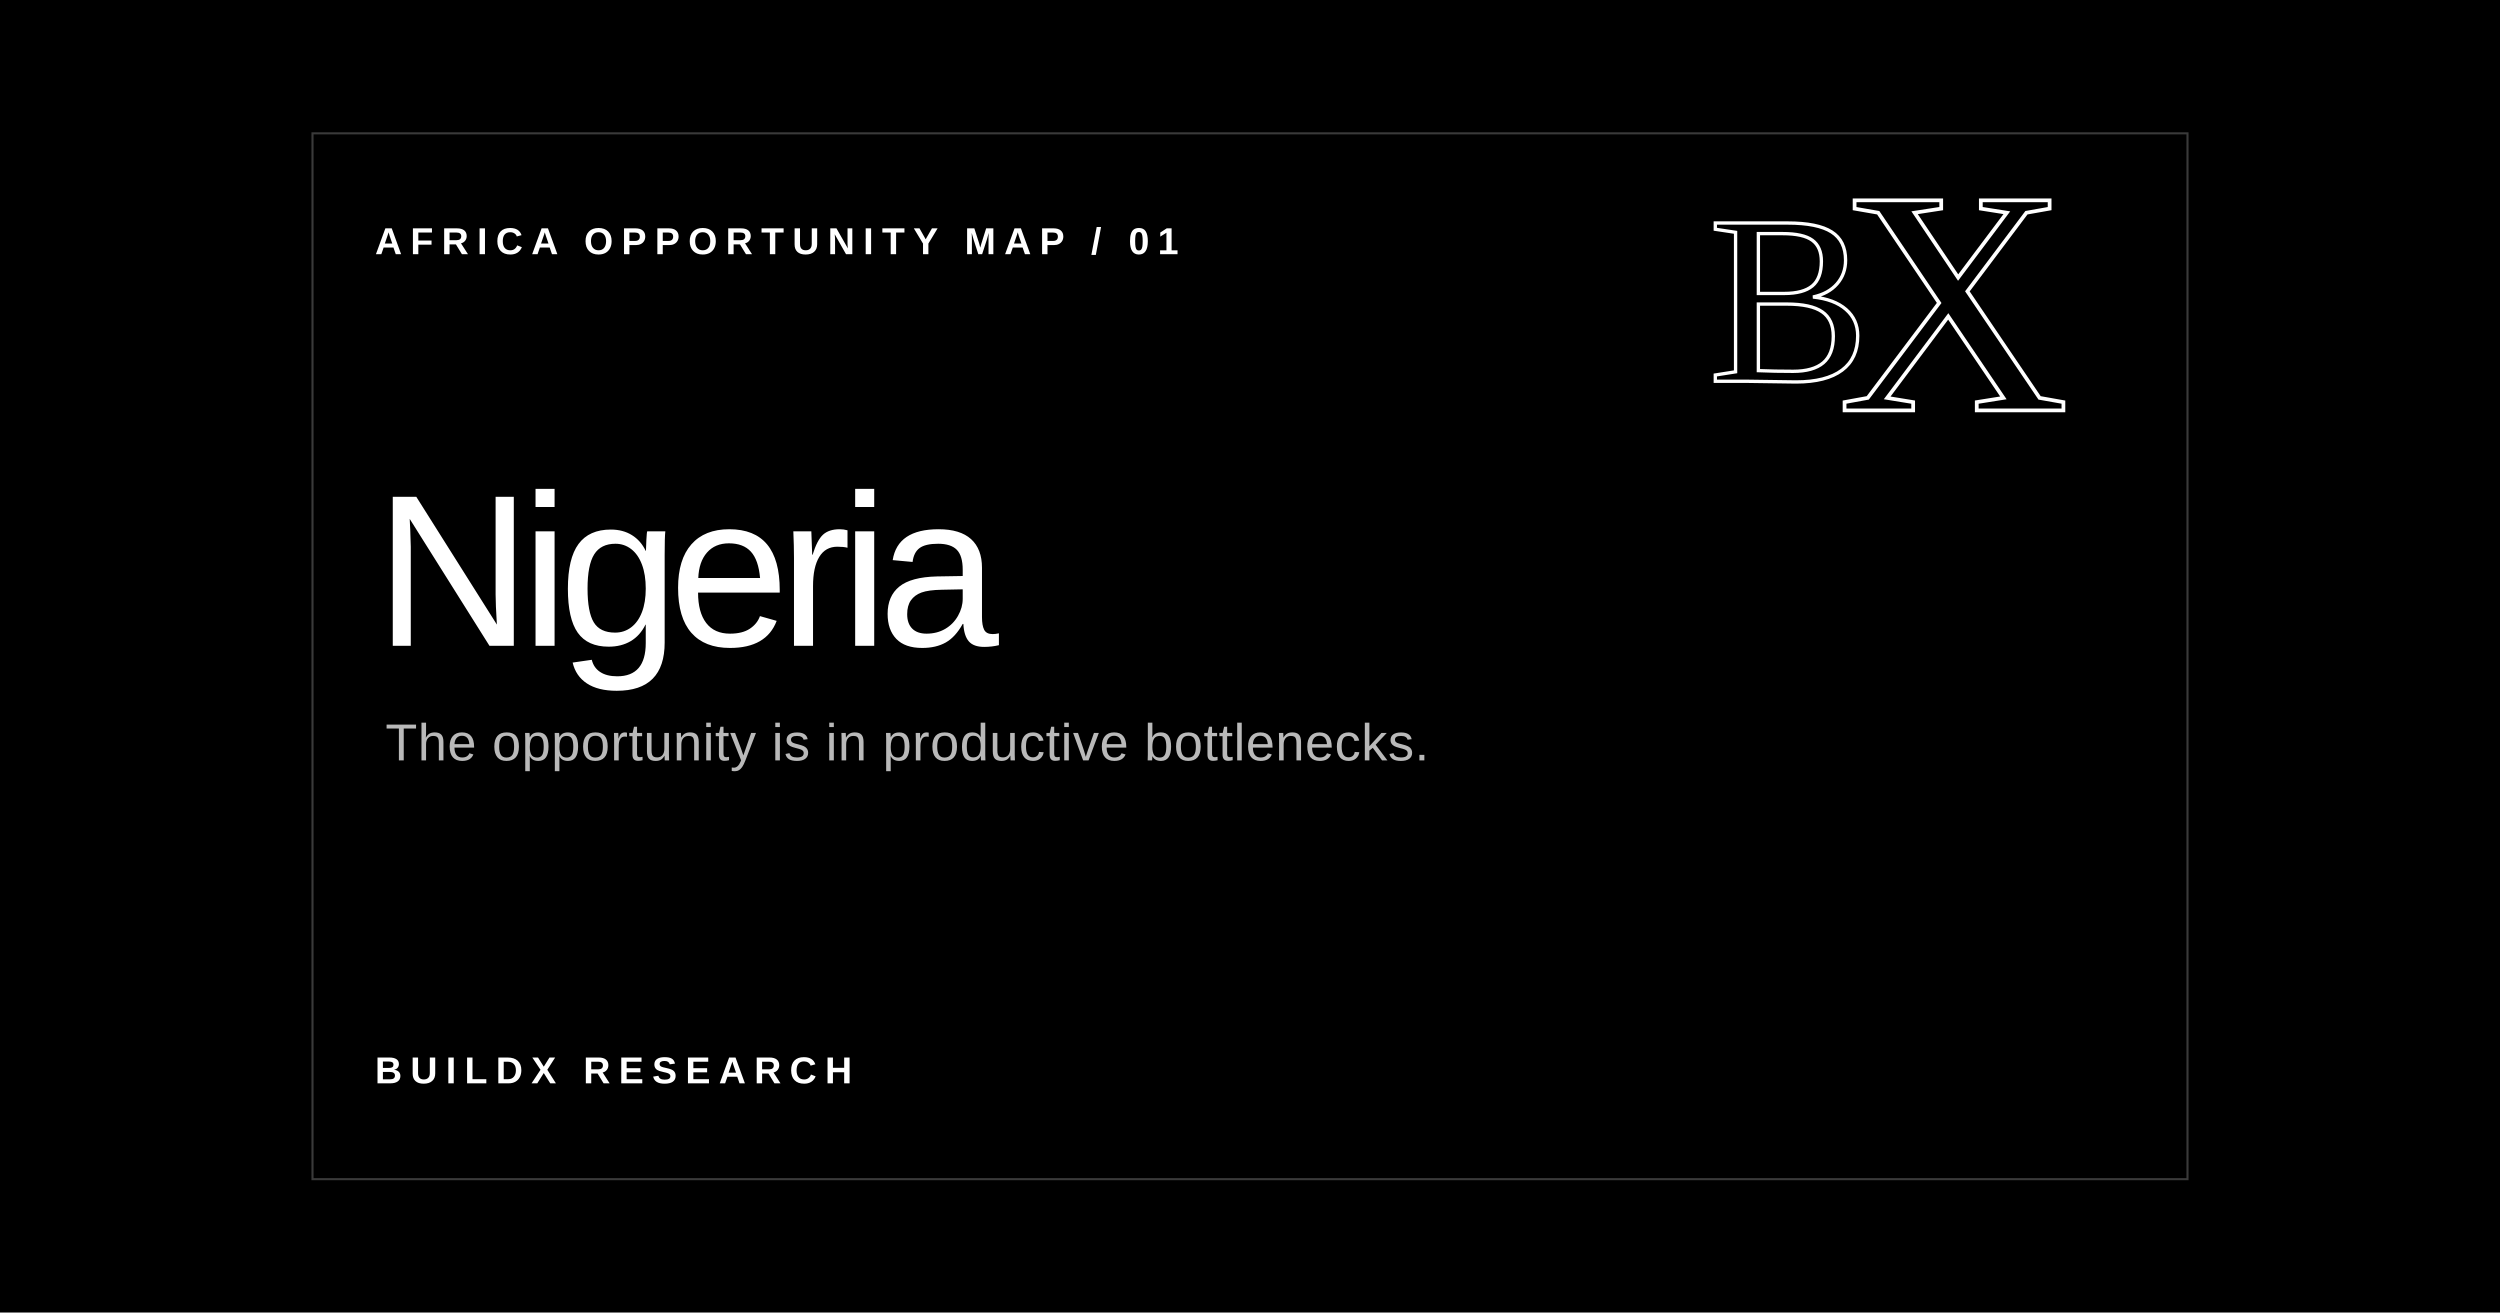
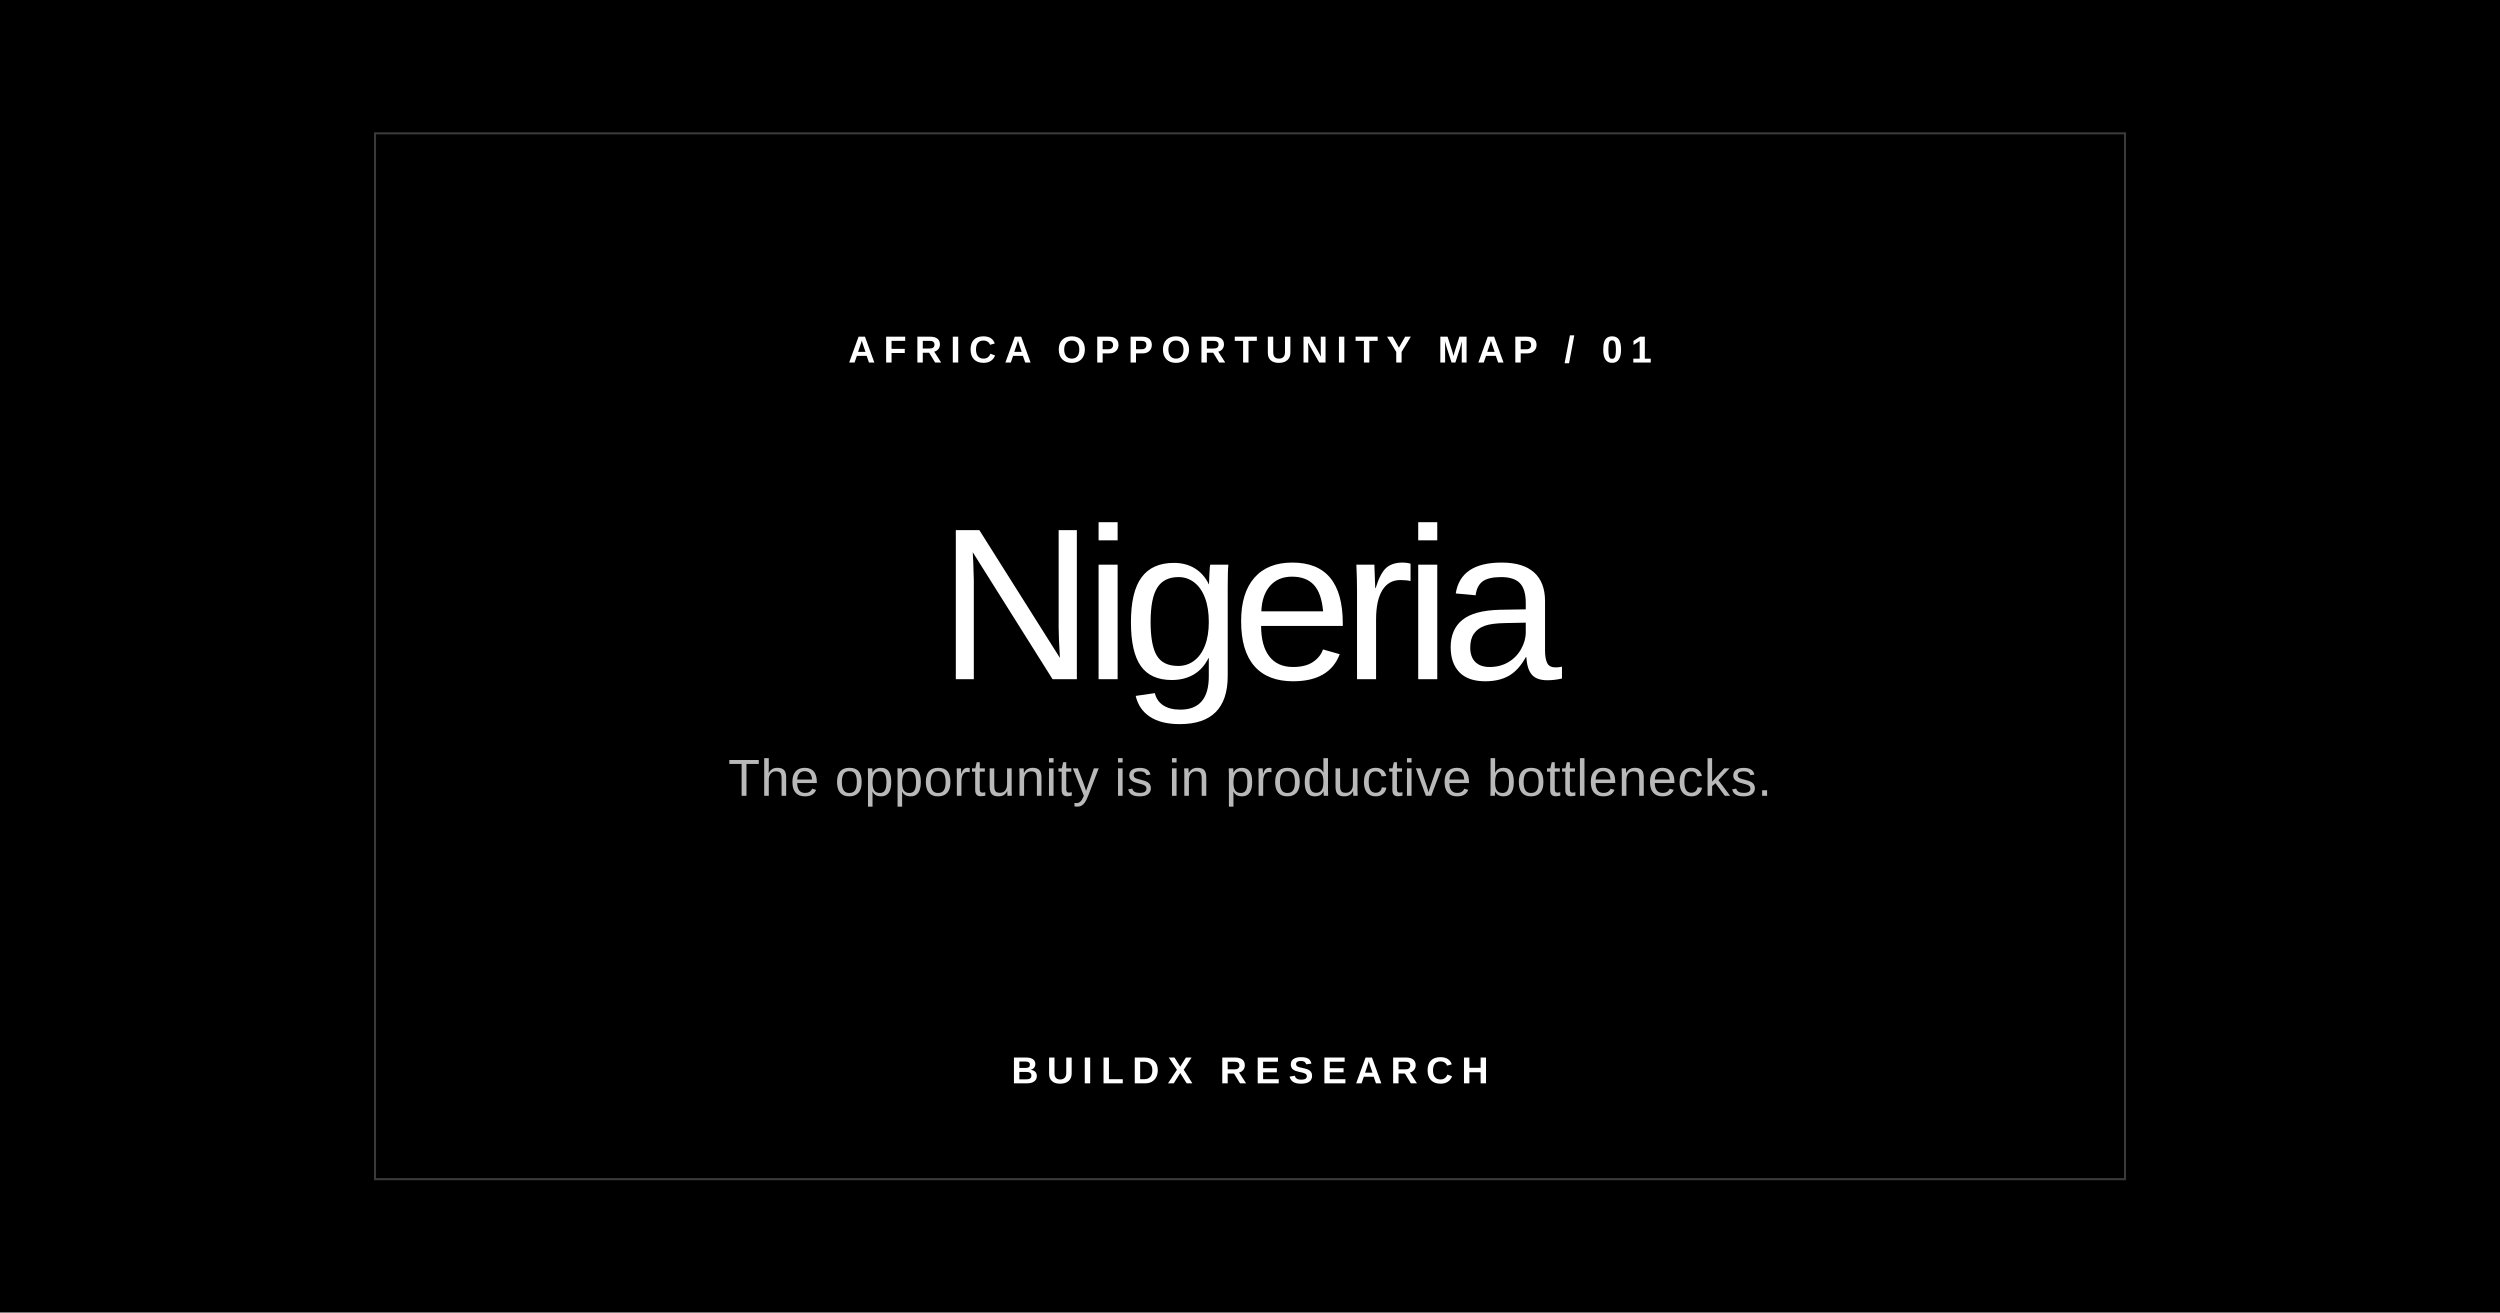
<svg xmlns="http://www.w3.org/2000/svg" width="1200" height="630" viewBox="0 0 1200 630">
  <rect width="1200" height="630" fill="#000000" />
-   <rect x="150" y="64" width="900" height="502" fill="none" stroke="#3A3A3A" stroke-width="1" />
+   <rect x="180" y="64" width="840" height="502" fill="none" stroke="#3A3A3A" stroke-width="1" />
  <g fill="#FFFFFF" font-family="Arial, Helvetica, sans-serif">
-     <text x="180" y="122" font-size="18" font-weight="700" letter-spacing="4">AFRICA OPPORTUNITY MAP / 01</text>
-     <text x="180" y="310" font-size="104" font-weight="500" letter-spacing="-5">Nigeria</text>
-     <text x="185" y="365" font-size="25" fill="#B9B9B9" letter-spacing="0.3">The opportunity is in productive bottlenecks.</text>
-     <text x="180" y="520" font-size="18" font-weight="700" letter-spacing="4">BUILDX RESEARCH</text>
-   </g>
-   <g transform="translate(820 95)" fill="none" stroke="#FFFFFF">
-     <text x="0" y="88" font-family="Georgia, 'Times New Roman', serif" font-size="116" stroke-width="1.6">B</text>
-     <text x="62" y="102" font-family="Georgia, 'Times New Roman', serif" font-size="154" stroke-width="1.8">X</text>
+     <text x="600" y="174" text-anchor="middle" font-size="18" font-weight="700" letter-spacing="4">AFRICA OPPORTUNITY MAP / 01</text>
+     <text x="600" y="326" text-anchor="middle" font-size="104" font-weight="500" letter-spacing="-5">Nigeria</text>
+     <text x="600" y="382" text-anchor="middle" font-size="25" fill="#B9B9B9" letter-spacing="0.3">The opportunity is in productive bottlenecks.</text>
+     <text x="600" y="520" text-anchor="middle" font-size="18" font-weight="700" letter-spacing="4">BUILDX RESEARCH</text>
  </g>
</svg>
